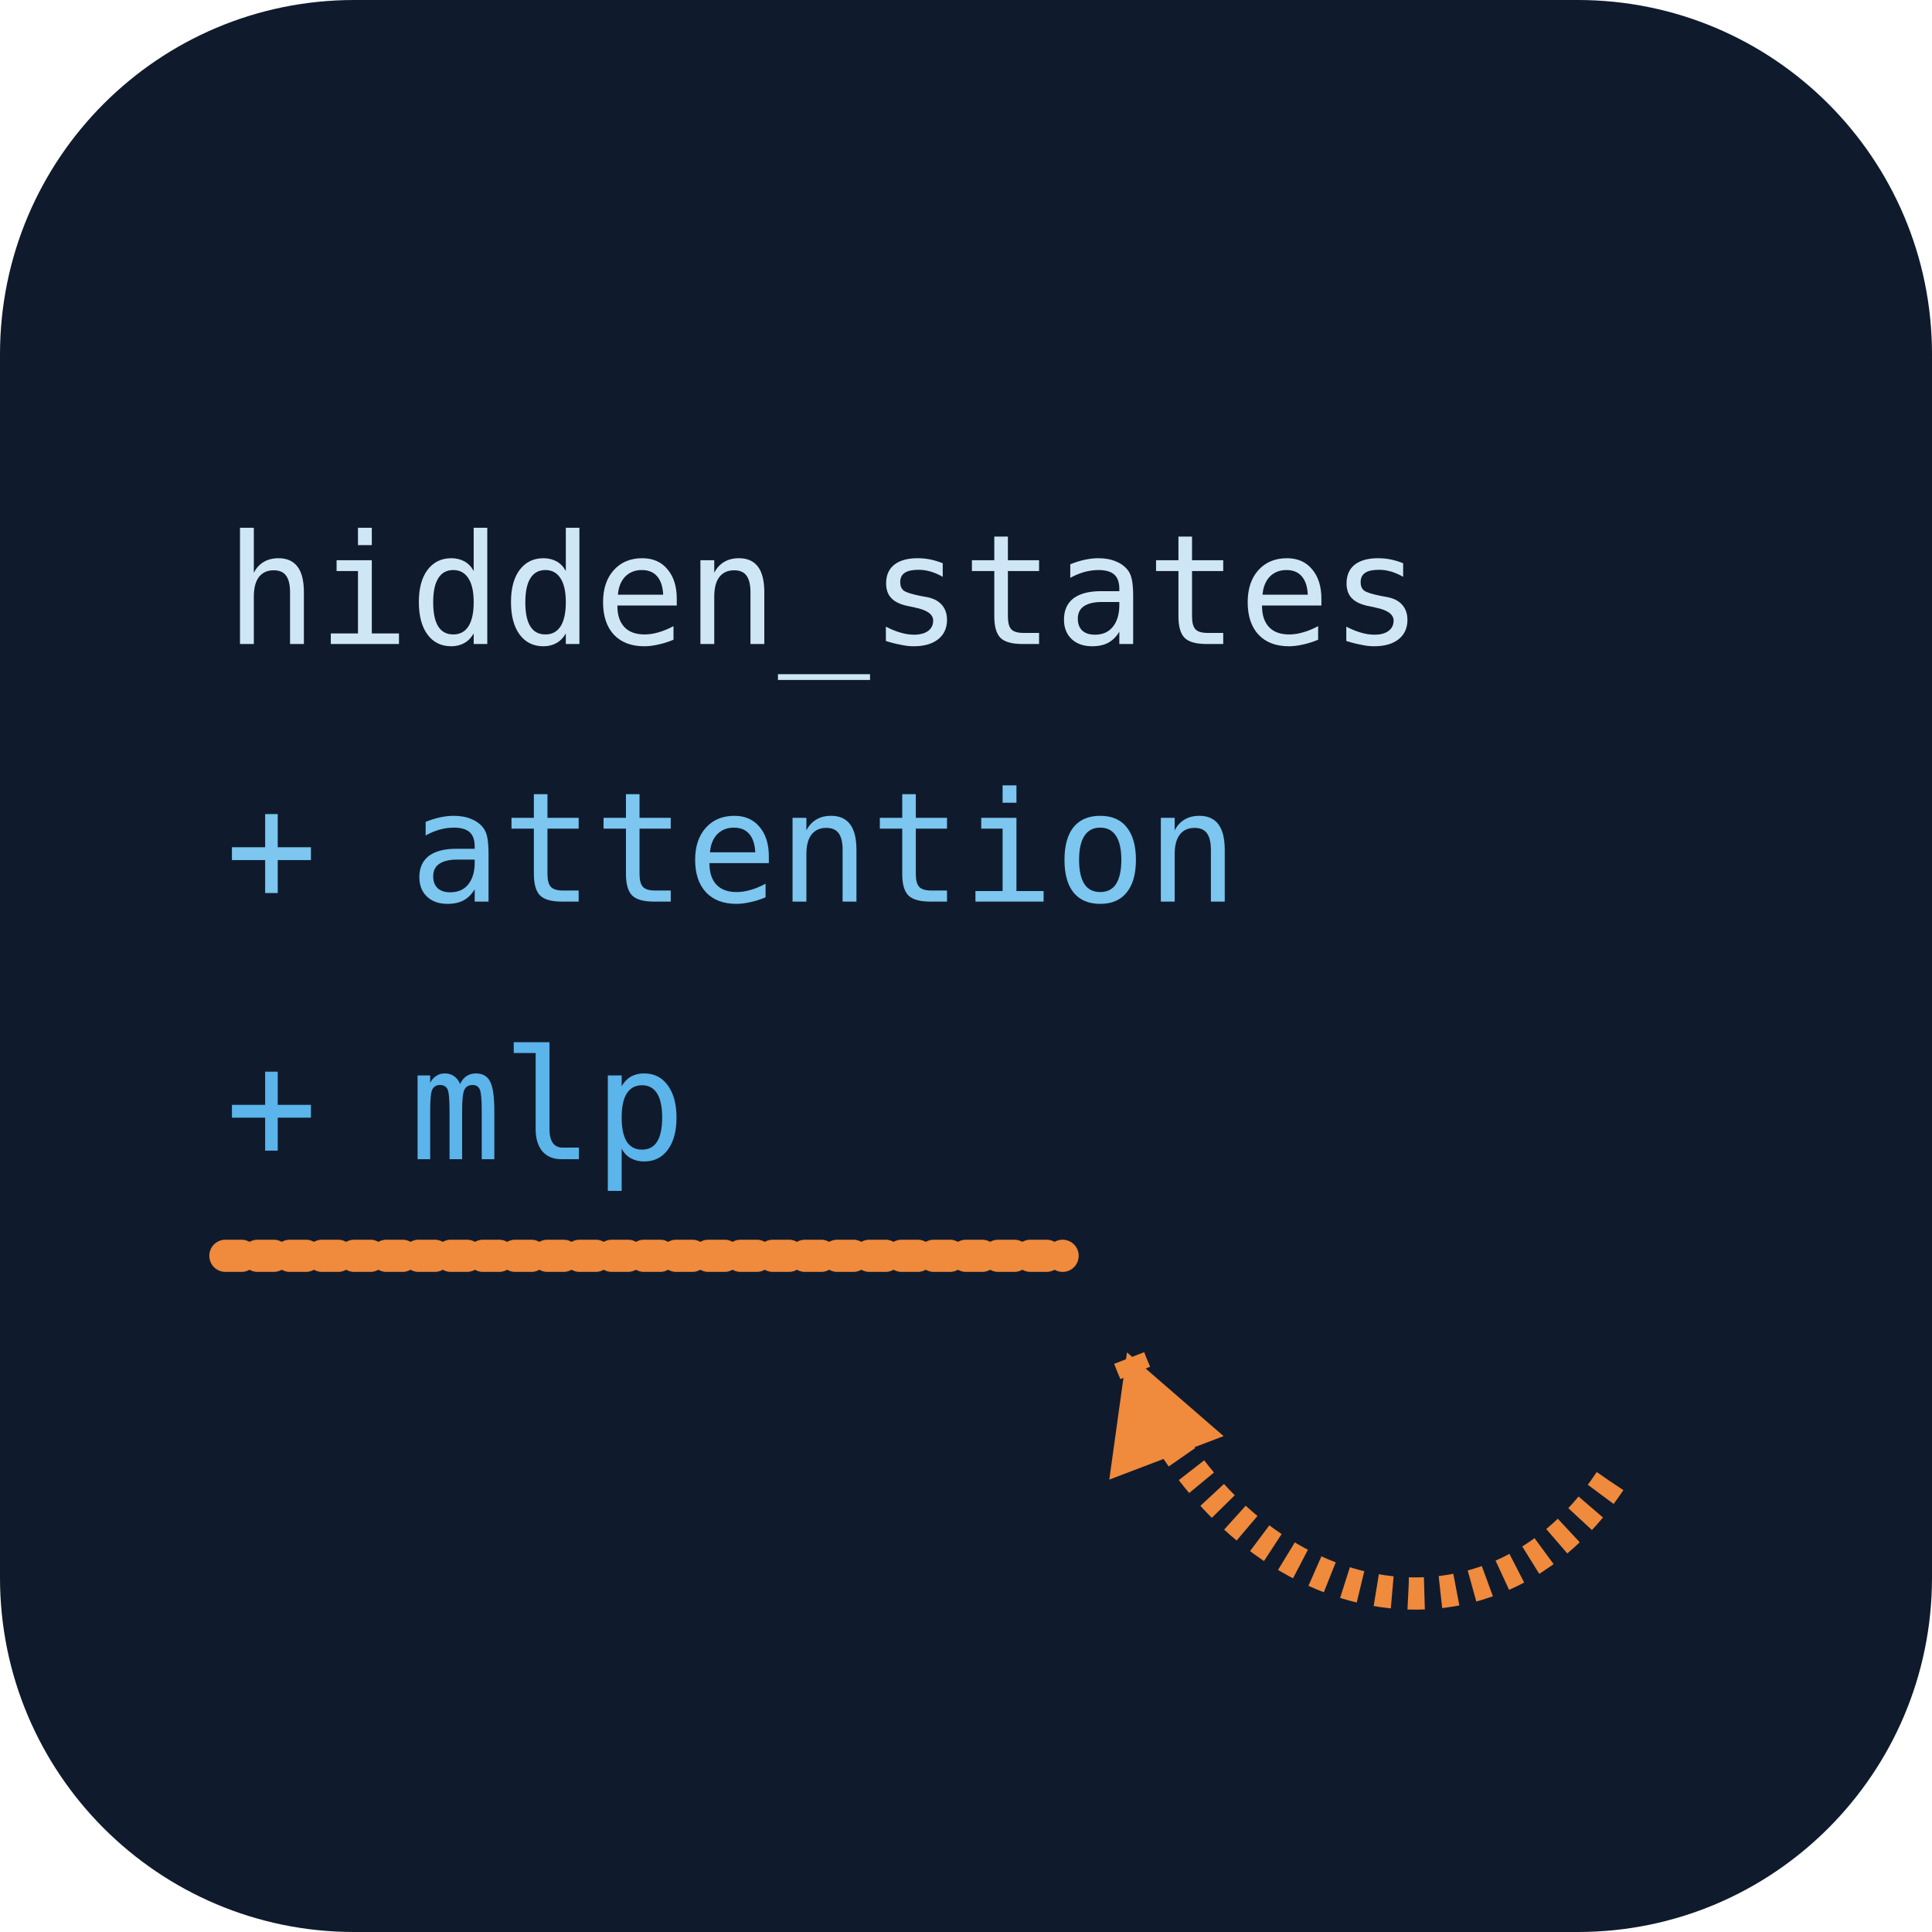
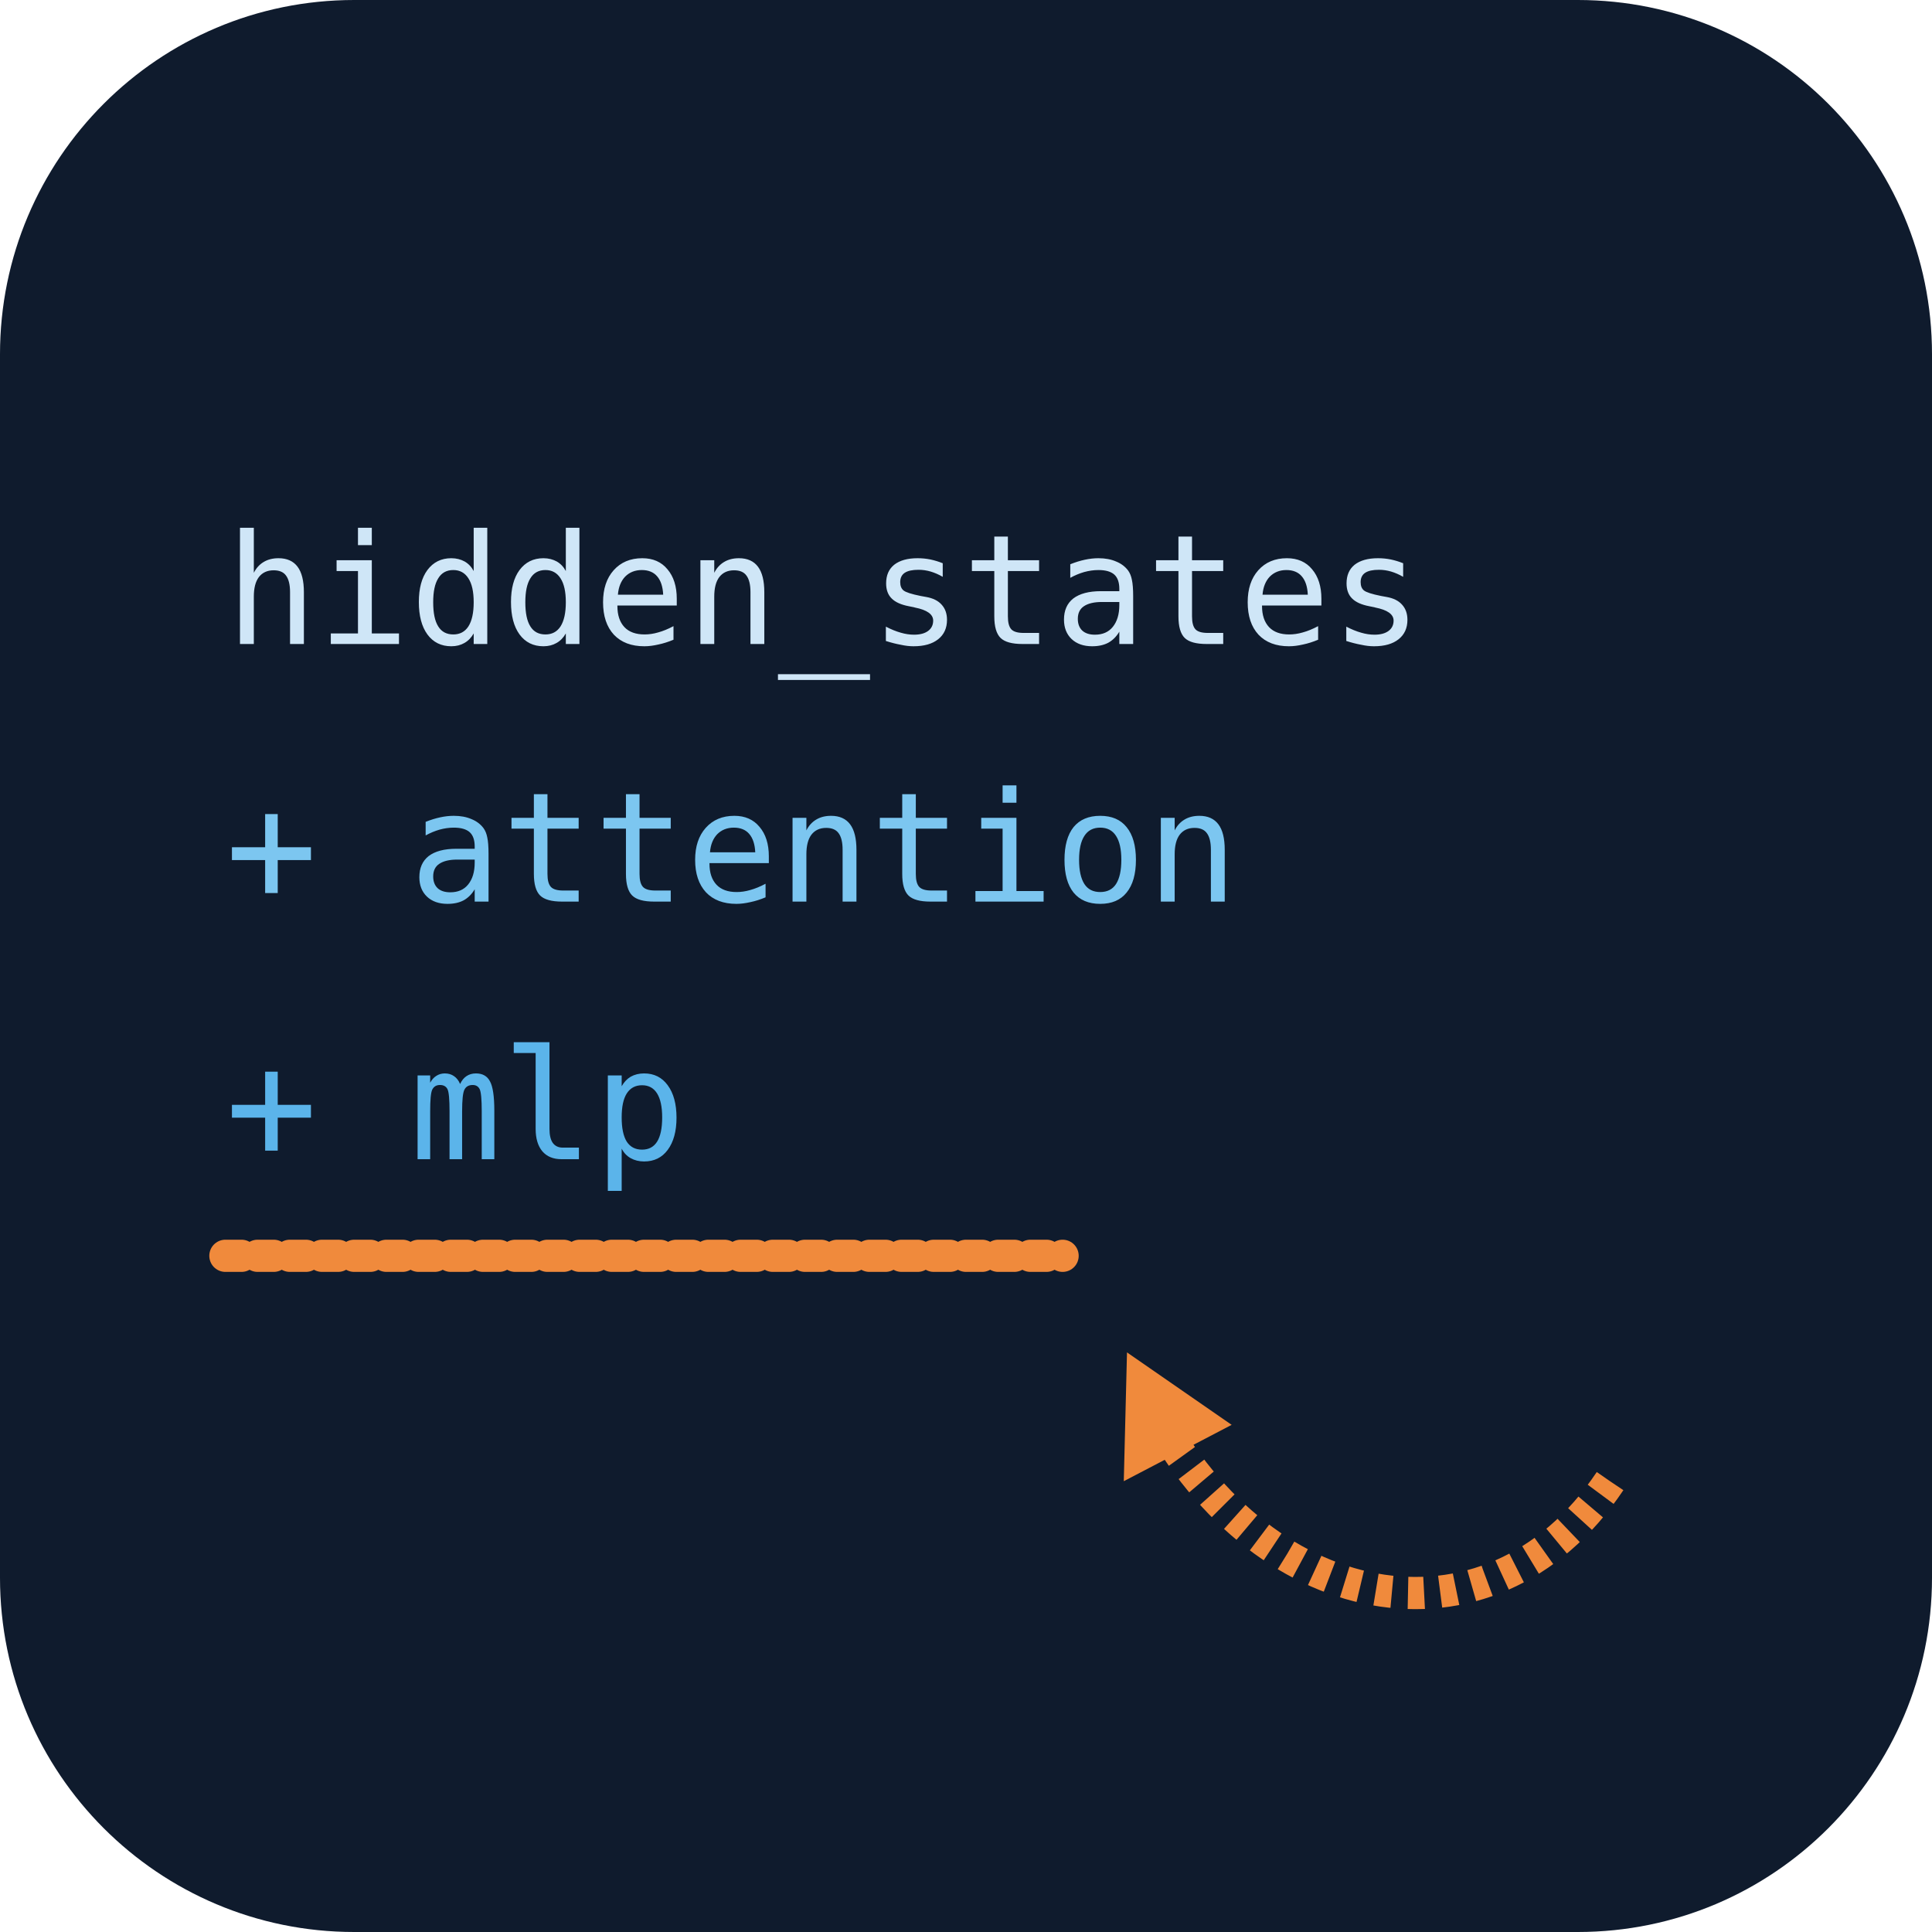
<svg xmlns="http://www.w3.org/2000/svg" viewBox="0 0 120 120" width="120" height="120" role="img">
  <style>@keyframes m0{0.00%{opacity:0;transform:translate(-10px,0px)}4.29%{opacity:0;transform:translate(-10px,0px)}9.29%{opacity:1;transform:translate(0px,0px)}12.86%{opacity:1;transform:translate(0px,0px)}88.57%{opacity:1;transform:translate(0px,0px)}97.14%{opacity:0;transform:translate(-10px,0px)}100.00%{opacity:0;transform:translate(-10px,0px)}}.m0{;animation:m0 7s ease-in-out infinite}@keyframes m1{0.00%{opacity:0;transform:translate(-10px,0px)}12.86%{opacity:0;transform:translate(-10px,0px)}17.86%{opacity:1;transform:translate(0px,0px)}21.43%{opacity:1;transform:translate(0px,0px)}88.57%{opacity:1;transform:translate(0px,0px)}97.14%{opacity:0;transform:translate(-10px,0px)}100.00%{opacity:0;transform:translate(-10px,0px)}}.m1{;animation:m1 7s ease-in-out infinite}@keyframes m2{0.00%{opacity:0;transform:translate(-10px,0px)}21.43%{opacity:0;transform:translate(-10px,0px)}26.43%{opacity:1;transform:translate(0px,0px)}30.00%{opacity:1;transform:translate(0px,0px)}88.57%{opacity:1;transform:translate(0px,0px)}97.14%{opacity:0;transform:translate(-10px,0px)}100.00%{opacity:0;transform:translate(-10px,0px)}}.m2{;animation:m2 7s ease-in-out infinite}@keyframes m3{0.00%{opacity:0;stroke-dashoffset:1}31.43%{opacity:0;stroke-dashoffset:1}31.57%{opacity:1;stroke-dashoffset:1}38.57%{opacity:1;stroke-dashoffset:0}88.57%{opacity:1;stroke-dashoffset:0}97.14%{opacity:0;stroke-dashoffset:1}100.00%{opacity:0;stroke-dashoffset:1}}.m3{stroke-dasharray:1;animation:m3 7s ease-in-out infinite}@keyframes m4{0.00%{opacity:0;stroke-dashoffset:1}41.43%{opacity:0;stroke-dashoffset:1}41.57%{opacity:1;stroke-dashoffset:1}54.29%{opacity:1;stroke-dashoffset:0}88.57%{opacity:1;stroke-dashoffset:0}97.14%{opacity:0;stroke-dashoffset:1}100.00%{opacity:0;stroke-dashoffset:1}}.m4{stroke-dasharray:1;animation:m4 7s ease-in-out infinite}@keyframes m5{0.00%{opacity:0;transform:scale(0)}54.29%{opacity:0;transform:scale(0)}59.29%{opacity:1;transform:scale(1.3)}62.86%{opacity:1;transform:scale(1)}88.57%{opacity:1;transform:scale(1)}97.14%{opacity:0;transform:scale(0)}100.00%{opacity:0;transform:scale(0)}}.m5{transform-box:fill-box;transform-origin:center;animation:m5 7s ease-in-out infinite}@media (prefers-reduced-motion: reduce){*{animation:none!important}}</style>
  <rect width="120" height="120" rx="22" fill="#0f1b2d" />
  <g font-family="ui-monospace, Menlo, Consolas, monospace" font-size="9.5" fill="#cfe6f7">
    <text class="m0" x="14" y="40">hidden_states</text>
    <text class="m1" x="14" y="56" fill="#7cc6f0">+ attention</text>
    <text class="m2" x="14" y="72" fill="#5bb4ea">+ mlp</text>
  </g>
  <path class="m3" pathLength="1" d="M14 78 L66 78" stroke="#f08a3c" stroke-width="2" stroke-linecap="round" />
-   <path class="m4" pathLength="1" d="M100 92 C 92 104, 76 100, 70 84" fill="none" stroke="#f08a3c" stroke-width="2" />
-   <path class="m5" d="M70 84 L68.9 91.9 L76 89.2 Z" fill="#f08a3c" />
+   <path class="m4" pathLength="1" d="M100 92 C 92.5 103.2, 78 100.4, 71.3 86.9" fill="none" stroke="#f08a3c" stroke-width="2" />
+   <path class="m5" d="M70 84 L76.5 88.5 L69.8 92 Z" fill="#f08a3c" />
</svg>
